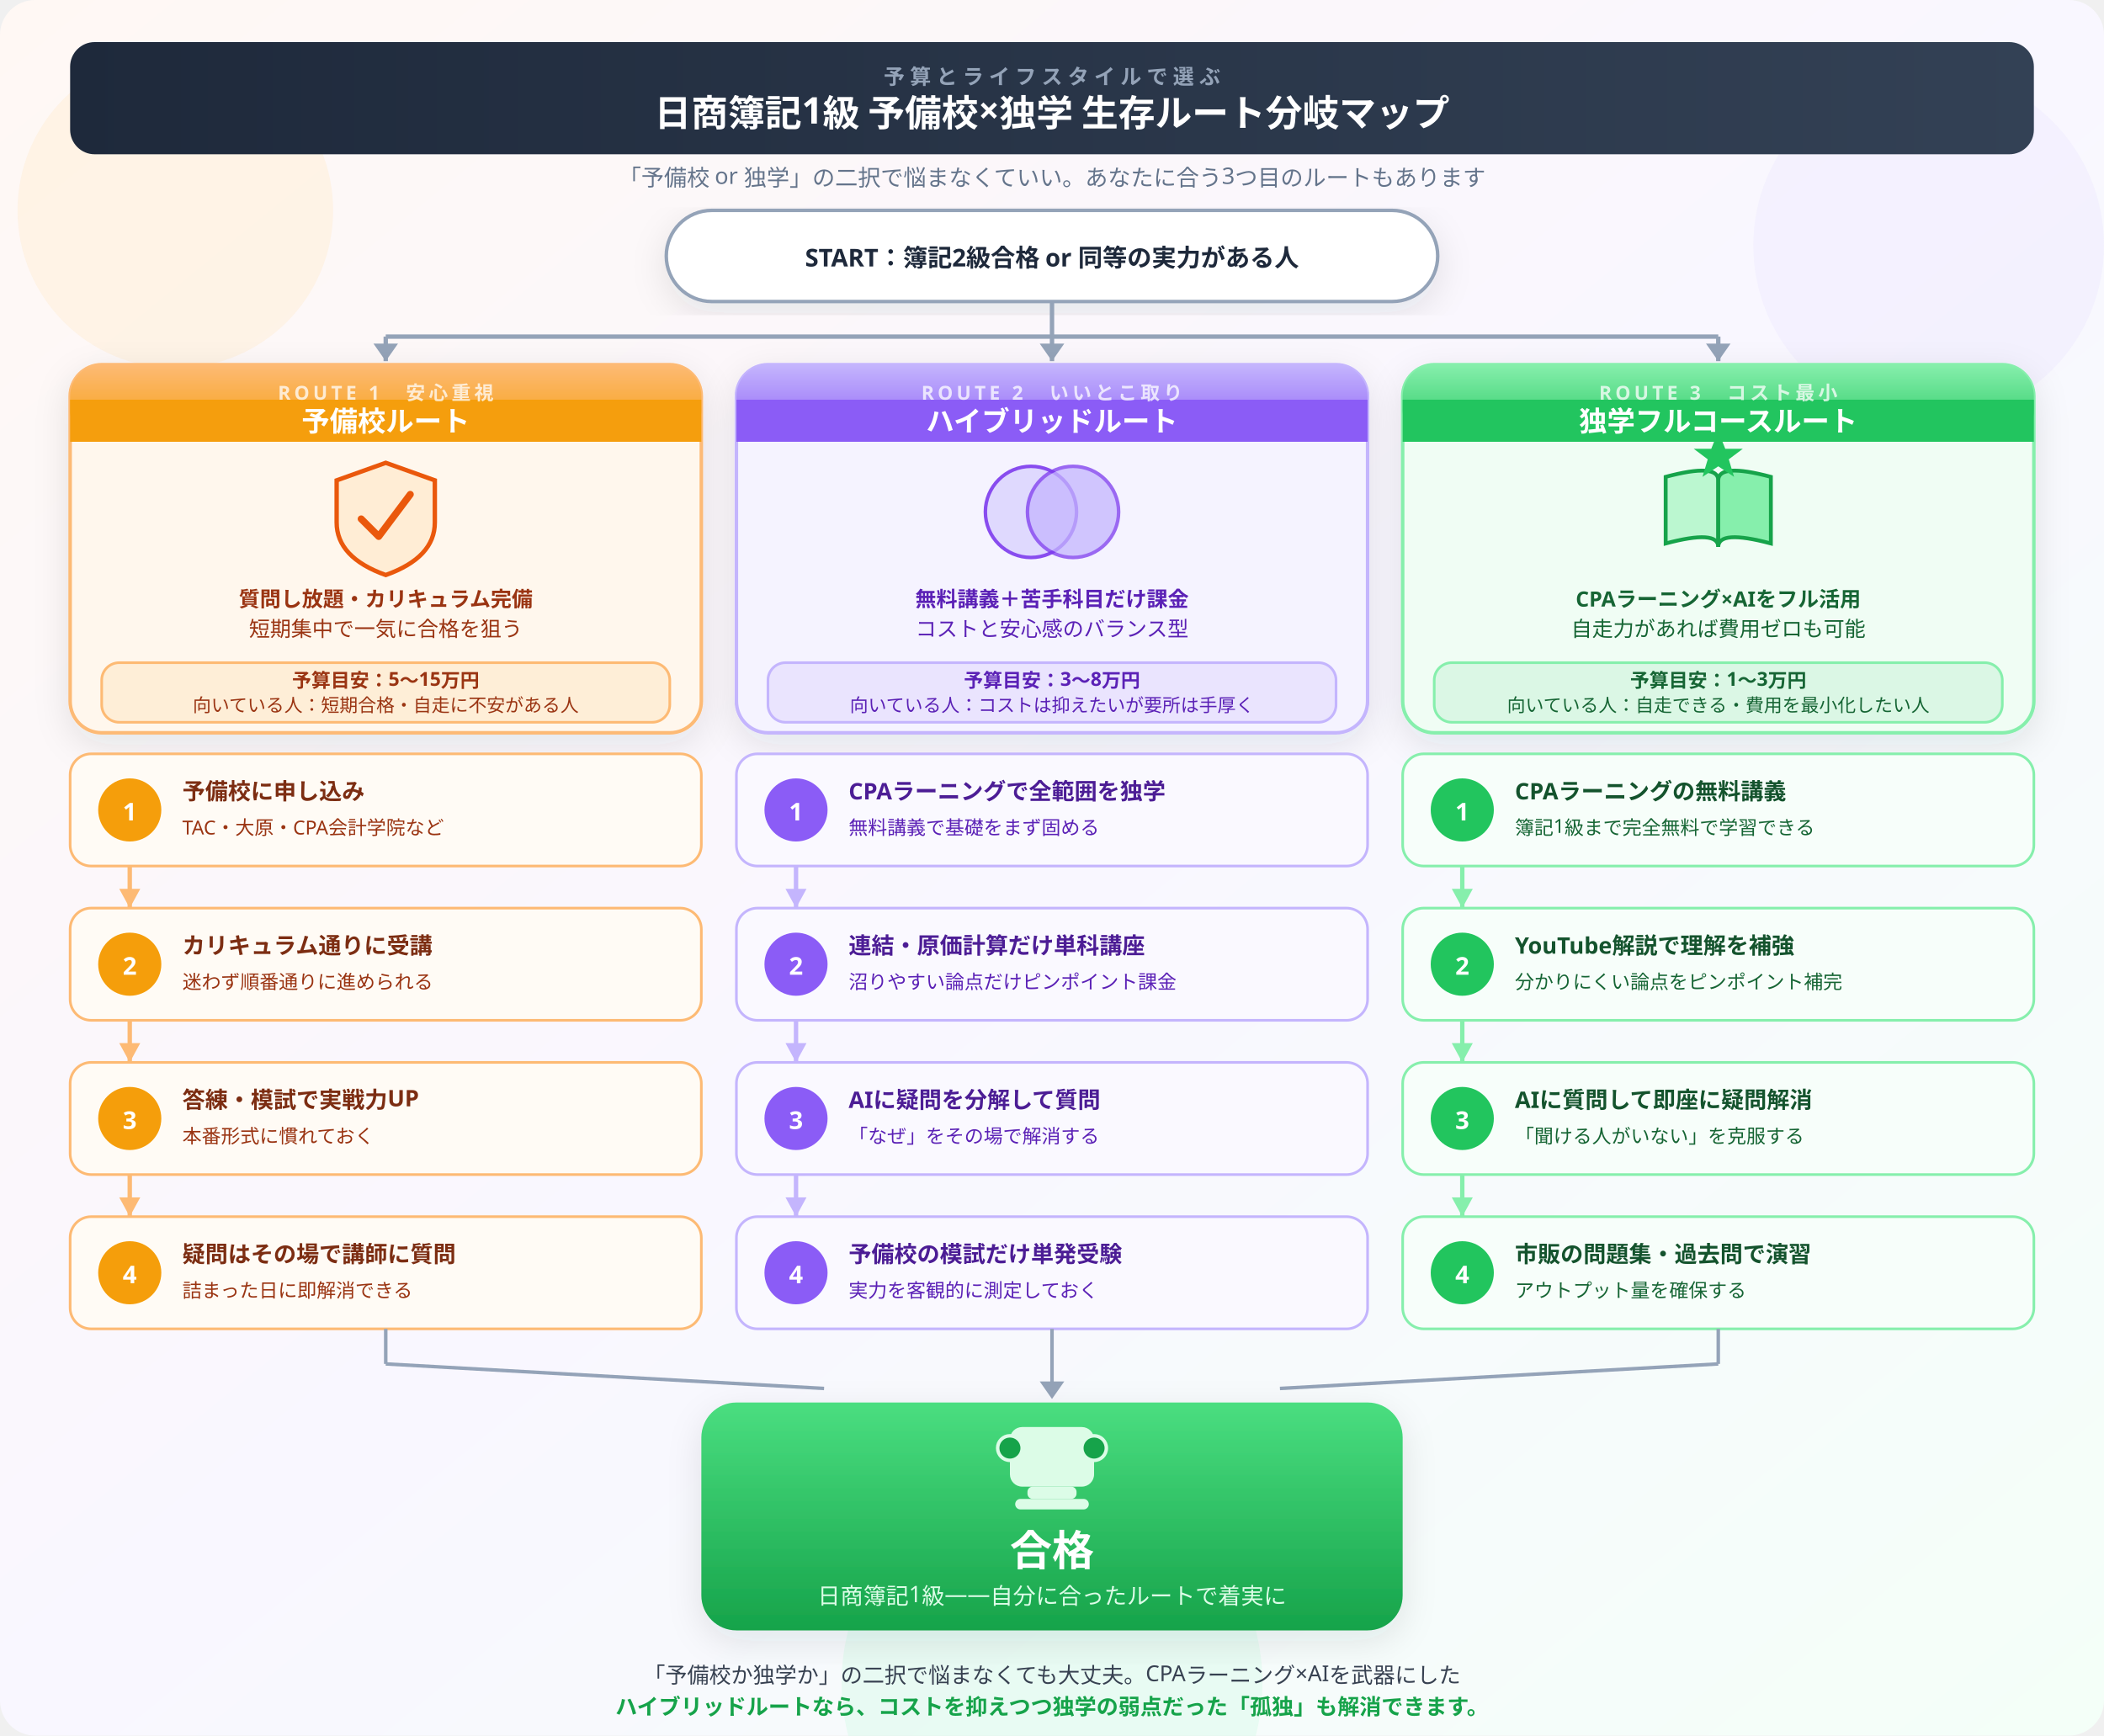
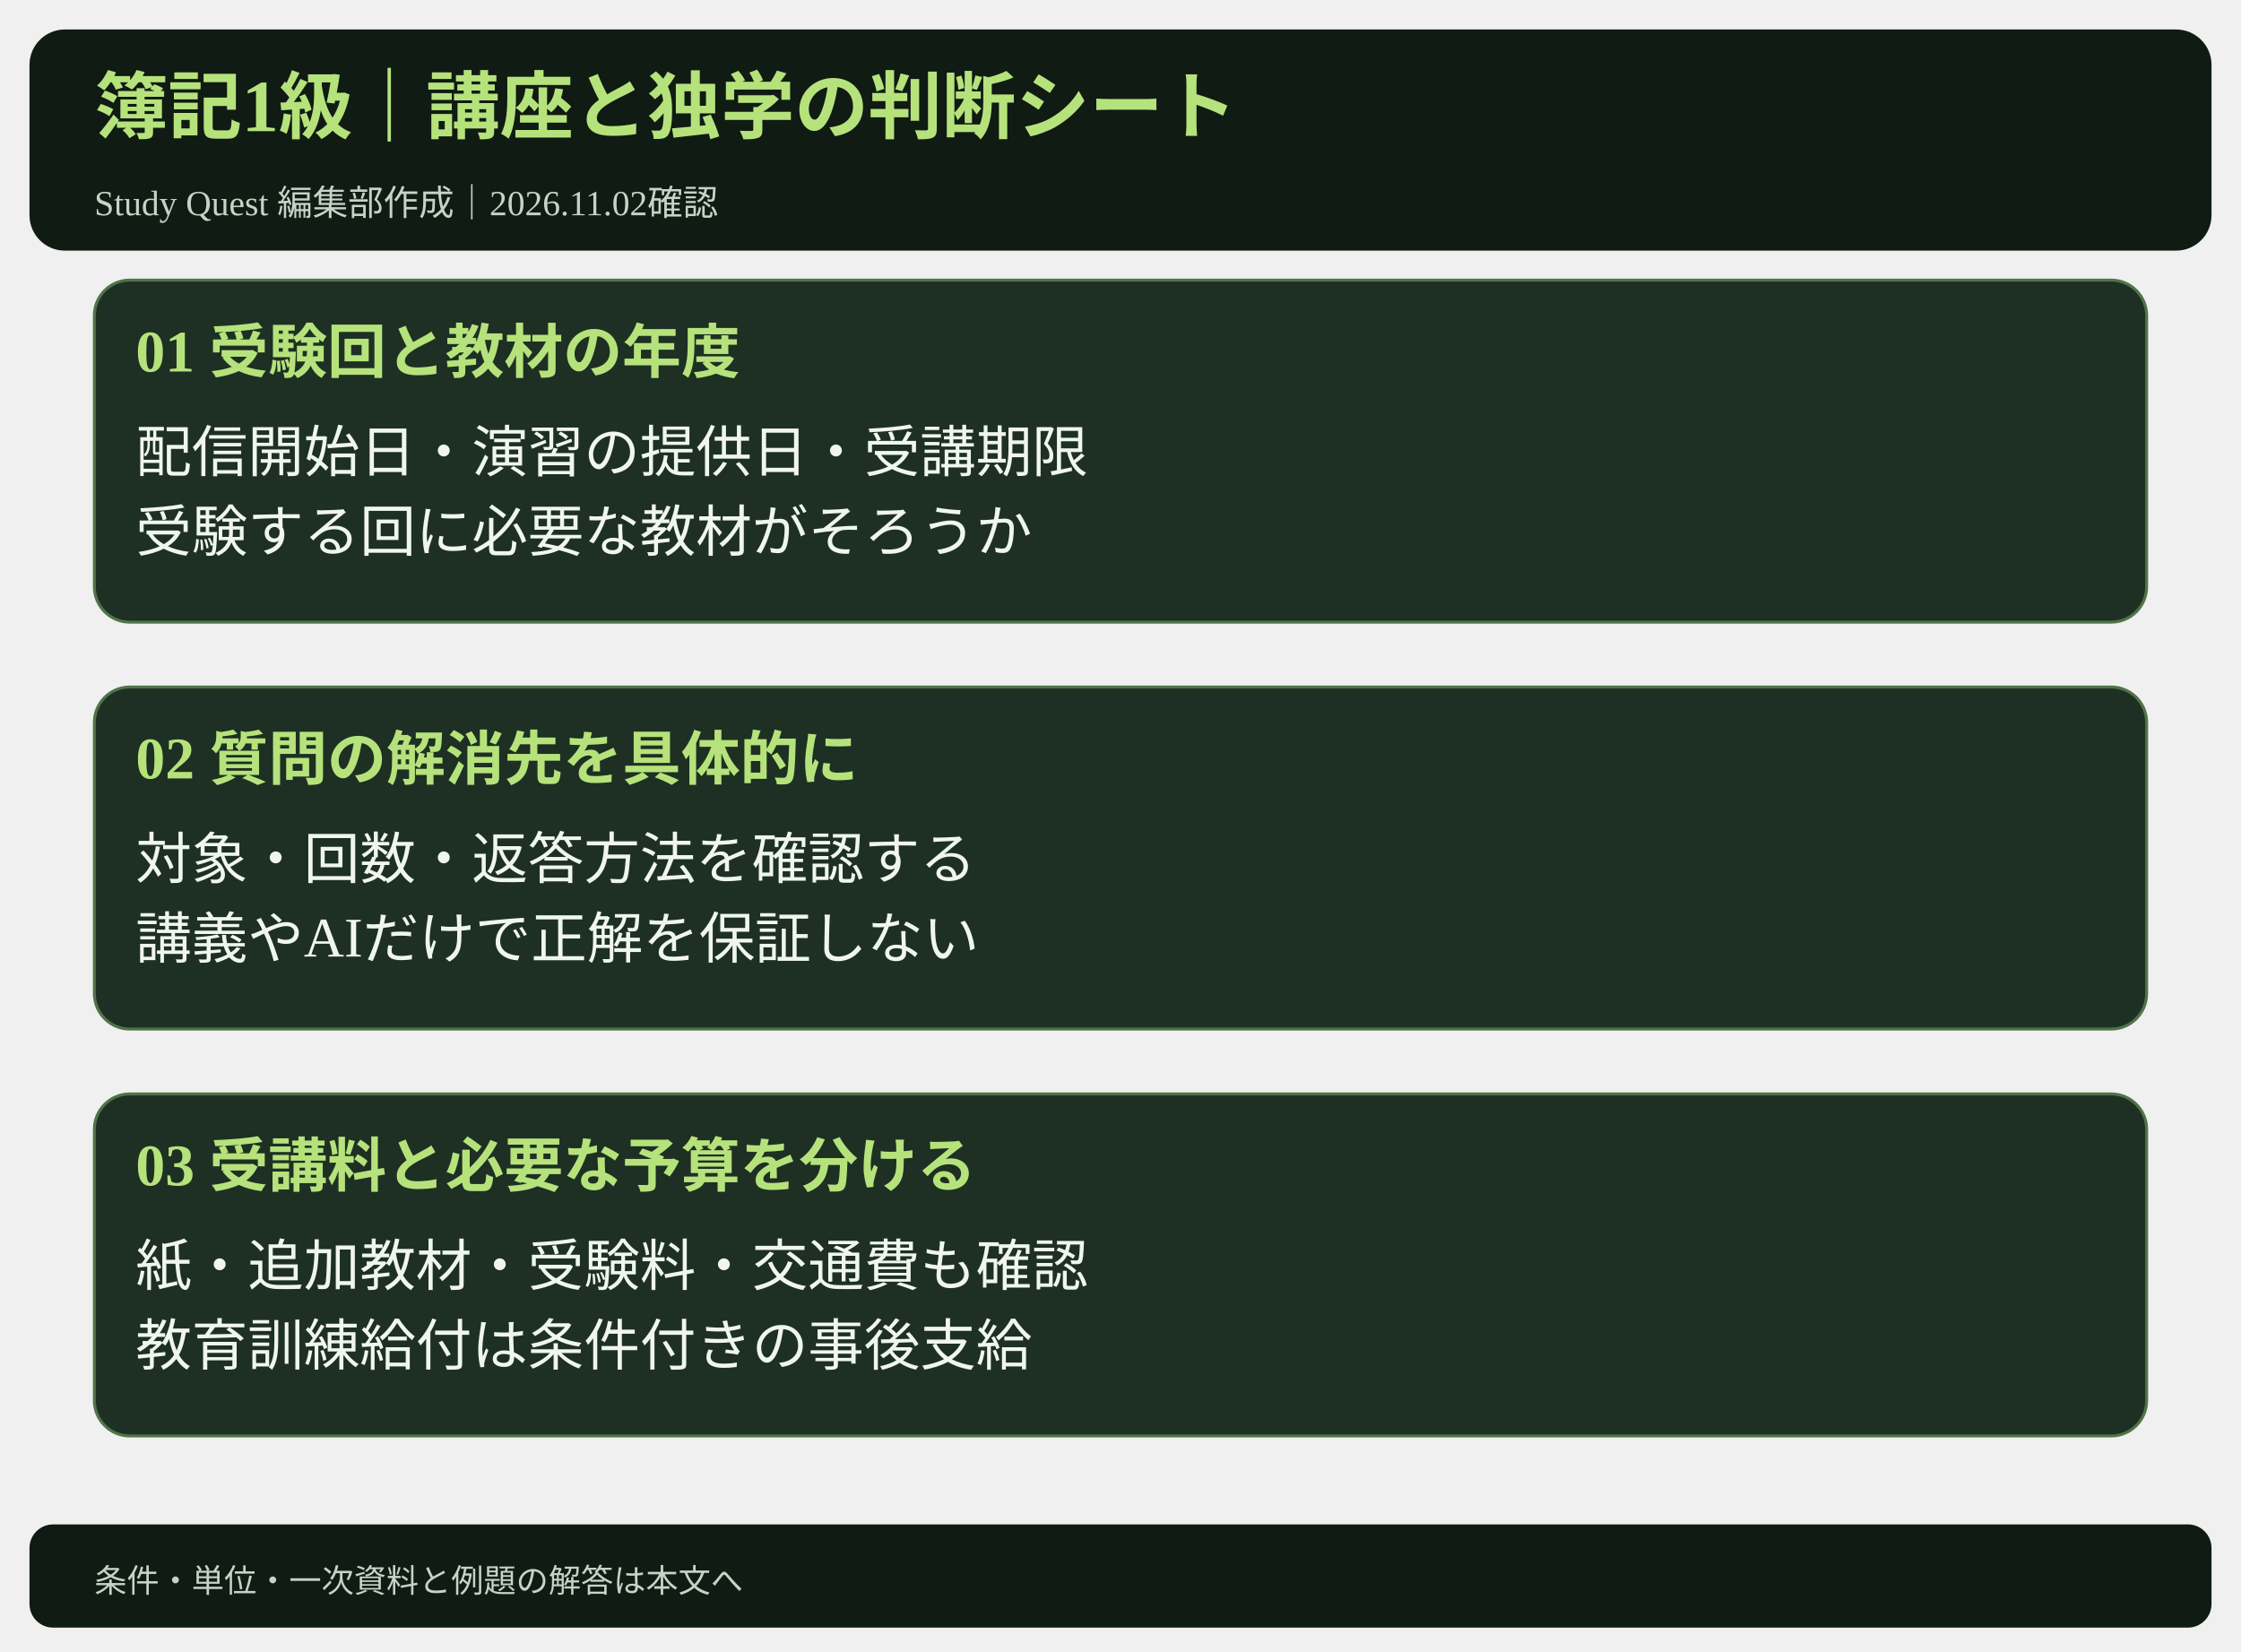
- <svg xmlns="http://www.w3.org/2000/svg" width="1200" height="990" viewBox="0 0 1200 990" role="img" aria-labelledby="svgtitle svgdesc">
-   <defs>
-     <linearGradient id="bBg" x1="0" y1="0" x2="1" y2="1">
-       <stop offset="0" stop-color="#fff8f4" />
-       <stop offset="0.5" stop-color="#f9f7ff" />
-       <stop offset="1" stop-color="#f4fff8" />
-     </linearGradient>
-     <linearGradient id="bTitle" x1="0" y1="0" x2="1" y2="0">
-       <stop offset="0" stop-color="#1E293B" />
-       <stop offset="1" stop-color="#334155" />
-     </linearGradient>
-     <linearGradient id="bC1" x1="0" y1="0" x2="0" y2="1">
-       <stop offset="0" stop-color="#FDBA74" />
-       <stop offset="1" stop-color="#F59E0B" />
-     </linearGradient>
-     <linearGradient id="bC2" x1="0" y1="0" x2="0" y2="1">
-       <stop offset="0" stop-color="#C4B5FD" />
-       <stop offset="1" stop-color="#8B5CF6" />
-     </linearGradient>
-     <linearGradient id="bC3" x1="0" y1="0" x2="0" y2="1">
-       <stop offset="0" stop-color="#86EFAC" />
-       <stop offset="1" stop-color="#22C55E" />
-     </linearGradient>
-     <linearGradient id="bGoal" x1="0" y1="0" x2="0" y2="1">
-       <stop offset="0" stop-color="#4ADE80" />
-       <stop offset="1" stop-color="#16A34A" />
-     </linearGradient>
-     <filter id="bShadow" x="-15%" y="-15%" width="130%" height="130%">
-       <feDropShadow dx="0" dy="6" stdDeviation="10" flood-color="#1E293B" flood-opacity="0.10" />
-     </filter>
-     <style>.bt{font-family:"Noto Sans JP",system-ui,sans-serif}</style>
-   </defs>
-   <rect width="1200" height="990" rx="20" fill="url(#bBg)" />
-   <circle cx="100" cy="120" r="90" fill="#FFEDD5" opacity="0.5" />
-   <circle cx="1100" cy="140" r="100" fill="#EDE9FE" opacity="0.45" />
-   <circle cx="600" cy="960" r="120" fill="#D1FAE5" opacity="0.4" />
-   <rect x="40" y="24" width="1120" height="64" rx="14" fill="url(#bTitle)" />
-   <text x="600" y="48" text-anchor="middle" class="bt" font-size="12" font-weight="700" fill="#94A3B8" letter-spacing="3">予算とライフスタイルで選ぶ</text>
-   <text x="600" y="72" text-anchor="middle" class="bt" font-size="21" font-weight="800" fill="#FFFFFF">日商簿記1級 予備校×独学 生存ルート分岐マップ</text>
-   <text x="600" y="106" text-anchor="middle" class="bt" font-size="13" fill="#64748B">「予備校 or 独学」の二択で悩まなくていい。あなたに合う3つ目のルートもあります</text>
-   <rect x="380" y="120" width="440" height="52" rx="26" fill="#FFFFFF" stroke="#94A3B8" stroke-width="2" filter="url(#bShadow)" />
-   <text x="600" y="152" text-anchor="middle" class="bt" font-size="14" font-weight="700" fill="#1E293B">START：簿記2級合格 or 同等の実力がある人</text>
-   <line x1="600" y1="172" x2="600" y2="192" stroke="#94A3B8" stroke-width="2.5" />
-   <line x1="600" y1="192" x2="220" y2="192" stroke="#94A3B8" stroke-width="2.5" />
-   <line x1="600" y1="192" x2="980" y2="192" stroke="#94A3B8" stroke-width="2.5" />
-   <line x1="220" y1="192" x2="220" y2="206" stroke="#94A3B8" stroke-width="2.5" />
-   <line x1="600" y1="192" x2="600" y2="206" stroke="#94A3B8" stroke-width="2.5" />
-   <line x1="980" y1="192" x2="980" y2="206" stroke="#94A3B8" stroke-width="2.5" />
-   <polygon points="220,206 213,196 227,196" fill="#94A3B8" />
-   <polygon points="600,206 593,196 607,196" fill="#94A3B8" />
-   <polygon points="980,206 973,196 987,196" fill="#94A3B8" />
-   <g filter="url(#bShadow)">
-     <rect x="40" y="208" width="360" height="210" rx="18" fill="#FFF7ED" stroke="#FDBA74" stroke-width="2" />
-     <rect x="40" y="208" width="360" height="44" rx="18" fill="url(#bC1)" />
-     <rect x="40" y="228" width="360" height="24" fill="#F59E0B" />
+ <svg xmlns="http://www.w3.org/2000/svg" width="760" height="560" viewBox="0 0 760 560" role="img" aria-labelledby="title desc">
+   <rect x="10" y="10" width="740" height="75" rx="12" fill="#101B13" />
+   <rect x="10" y="517" width="740" height="35" rx="8" fill="#101B13" />
+   <g font-family="M PLUS 1, Hiragino Kaku Gothic ProN, sans-serif">
+     <text x="32" y="45" font-size="25" font-weight="700" fill="#B6E27C">簿記1級｜講座と独学の判断シート</text>
+     <text x="32" y="73" font-size="12" fill="#C7D3C7">Study Quest 編集部作成｜2026.11.02確認</text>
+     <rect x="32" y="95" width="696" height="116" rx="12" fill="#1E3023" stroke="#507448" />
+     <text x="46" y="126" font-size="20" font-weight="700" fill="#B6E27C">01  受験回と教材の年度</text>
+     <text x="46" y="160" font-size="19" fill="#F0F6ED">配信開始日・演習の提供日・受講期限</text>
+     <text x="46" y="187" font-size="19" fill="#F0F6ED">受験する回に必要な教材がそろうか</text>
+     <rect x="32" y="233" width="696" height="116" rx="12" fill="#1E3023" stroke="#507448" />
+     <text x="46" y="264" font-size="20" font-weight="700" fill="#B6E27C">02  質問の解消先を具体的に</text>
+     <text x="46" y="298" font-size="19" fill="#F0F6ED">対象・回数・返答方法を確認する</text>
+     <text x="46" y="325" font-size="19" fill="#F0F6ED">講義やAIだけで正解を保証しない</text>
+     <rect x="32" y="371" width="696" height="116" rx="12" fill="#1E3023" stroke="#507448" />
+     <text x="46" y="402" font-size="20" font-weight="700" fill="#B6E27C">03  受講料と必要な予算を分ける</text>
+     <text x="46" y="436" font-size="19" fill="#F0F6ED">紙・追加教材・受験料・交通費も確認</text>
+     <text x="46" y="463" font-size="19" fill="#F0F6ED">教育訓練給付は条件付きの事後支給</text>
+     <text x="32" y="540" font-size="11" fill="#C7D3C7">条件・単位・一次資料と例題の解答は本文へ</text>
  </g>
-   <text x="220" y="228" text-anchor="middle" class="bt" font-size="11" font-weight="700" fill="rgba(255,255,255,.75)" letter-spacing="2">ROUTE 1　安心重視</text>
-   <text x="220" y="246" text-anchor="middle" class="bt" font-size="16" font-weight="800" fill="#fff">予備校ルート</text>
-   <path d="M220,264 L248,274 L248,298 Q248,318 220,328 Q192,318 192,298 L192,274 Z" fill="#FFEDD5" stroke="#EA580C" stroke-width="2.5" />
-   <polyline points="206,296 216,306 234,282" fill="none" stroke="#EA580C" stroke-width="4" stroke-linecap="round" stroke-linejoin="round" />
-   <text x="220" y="346" text-anchor="middle" class="bt" font-size="12" font-weight="700" fill="#9A3412">質問し放題・カリキュラム完備</text>
-   <text x="220" y="363" text-anchor="middle" class="bt" font-size="12" fill="#9A3412">短期集中で一気に合格を狙う</text>
-   <rect x="58" y="378" width="324" height="34" rx="10" fill="rgba(245,158,11,.10)" stroke="#FDBA74" stroke-width="1.5" />
-   <text x="220" y="392" text-anchor="middle" class="bt" font-size="11" font-weight="700" fill="#9A3412">予算目安：5〜15万円</text>
-   <text x="220" y="406" text-anchor="middle" class="bt" font-size="10.5" fill="#9A3412">向いている人：短期合格・自走に不安がある人</text>
-   <g class="bt">
-     <rect x="40" y="430" width="360" height="64" rx="12" fill="#FFFBF5" stroke="#FDBA74" stroke-width="1.5" />
-     <circle cx="74" cy="462" r="18" fill="#F59E0B" />
-     <text x="74" y="468" text-anchor="middle" font-size="14" font-weight="800" fill="#fff">1</text>
-     <text x="104" y="456" font-size="13" font-weight="700" fill="#7C2D12">予備校に申し込み</text>
-     <text x="104" y="476" font-size="11" fill="#9A3412">TAC・大原・CPA会計学院など</text>
-     <line x1="74" y1="494" x2="74" y2="518" stroke="#FDBA74" stroke-width="2.5" />
-     <polygon points="74,518 68,507 80,507" fill="#FDBA74" />
-     <rect x="40" y="518" width="360" height="64" rx="12" fill="#FFFBF5" stroke="#FDBA74" stroke-width="1.5" />
-     <circle cx="74" cy="550" r="18" fill="#F59E0B" />
-     <text x="74" y="556" text-anchor="middle" font-size="14" font-weight="800" fill="#fff">2</text>
-     <text x="104" y="544" font-size="13" font-weight="700" fill="#7C2D12">カリキュラム通りに受講</text>
-     <text x="104" y="564" font-size="11" fill="#9A3412">迷わず順番通りに進められる</text>
-     <line x1="74" y1="582" x2="74" y2="606" stroke="#FDBA74" stroke-width="2.5" />
-     <polygon points="74,606 68,595 80,595" fill="#FDBA74" />
-     <rect x="40" y="606" width="360" height="64" rx="12" fill="#FFFBF5" stroke="#FDBA74" stroke-width="1.5" />
-     <circle cx="74" cy="638" r="18" fill="#F59E0B" />
-     <text x="74" y="644" text-anchor="middle" font-size="14" font-weight="800" fill="#fff">3</text>
-     <text x="104" y="632" font-size="13" font-weight="700" fill="#7C2D12">答練・模試で実戦力UP</text>
-     <text x="104" y="652" font-size="11" fill="#9A3412">本番形式に慣れておく</text>
-     <line x1="74" y1="670" x2="74" y2="694" stroke="#FDBA74" stroke-width="2.5" />
-     <polygon points="74,694 68,683 80,683" fill="#FDBA74" />
-     <rect x="40" y="694" width="360" height="64" rx="12" fill="#FFFBF5" stroke="#FDBA74" stroke-width="1.5" />
-     <circle cx="74" cy="726" r="18" fill="#F59E0B" />
-     <text x="74" y="732" text-anchor="middle" font-size="14" font-weight="800" fill="#fff">4</text>
-     <text x="104" y="720" font-size="13" font-weight="700" fill="#7C2D12">疑問はその場で講師に質問</text>
-     <text x="104" y="740" font-size="11" fill="#9A3412">詰まった日に即解消できる</text>
-   </g>
-   <g filter="url(#bShadow)">
-     <rect x="420" y="208" width="360" height="210" rx="18" fill="#F5F3FF" stroke="#C4B5FD" stroke-width="2" />
-     <rect x="420" y="208" width="360" height="44" rx="18" fill="url(#bC2)" />
-     <rect x="420" y="228" width="360" height="24" fill="#8B5CF6" />
-   </g>
-   <text x="600" y="228" text-anchor="middle" class="bt" font-size="11" font-weight="700" fill="rgba(255,255,255,.75)" letter-spacing="2">ROUTE 2　いいとこ取り</text>
-   <text x="600" y="246" text-anchor="middle" class="bt" font-size="16" font-weight="800" fill="#fff">ハイブリッドルート</text>
-   <circle cx="588" cy="292" r="26" fill="#DDD6FE" opacity="0.9" stroke="#7C3AED" stroke-width="2" />
-   <circle cx="612" cy="292" r="26" fill="#C4B5FD" opacity="0.75" stroke="#7C3AED" stroke-width="2" />
-   <text x="600" y="346" text-anchor="middle" class="bt" font-size="12" font-weight="700" fill="#5B21B6">無料講義＋苦手科目だけ課金</text>
-   <text x="600" y="363" text-anchor="middle" class="bt" font-size="12" fill="#5B21B6">コストと安心感のバランス型</text>
-   <rect x="438" y="378" width="324" height="34" rx="10" fill="rgba(139,92,246,.10)" stroke="#C4B5FD" stroke-width="1.5" />
-   <text x="600" y="392" text-anchor="middle" class="bt" font-size="11" font-weight="700" fill="#5B21B6">予算目安：3〜8万円</text>
-   <text x="600" y="406" text-anchor="middle" class="bt" font-size="10.5" fill="#5B21B6">向いている人：コストは抑えたいが要所は手厚く</text>
-   <g class="bt">
-     <rect x="420" y="430" width="360" height="64" rx="12" fill="#FAF9FF" stroke="#C4B5FD" stroke-width="1.5" />
-     <circle cx="454" cy="462" r="18" fill="#8B5CF6" />
-     <text x="454" y="468" text-anchor="middle" font-size="14" font-weight="800" fill="#fff">1</text>
-     <text x="484" y="456" font-size="13" font-weight="700" fill="#4C1D95">CPAラーニングで全範囲を独学</text>
-     <text x="484" y="476" font-size="11" fill="#5B21B6">無料講義で基礎をまず固める</text>
-     <line x1="454" y1="494" x2="454" y2="518" stroke="#C4B5FD" stroke-width="2.5" />
-     <polygon points="454,518 448,507 460,507" fill="#C4B5FD" />
-     <rect x="420" y="518" width="360" height="64" rx="12" fill="#FAF9FF" stroke="#C4B5FD" stroke-width="1.5" />
-     <circle cx="454" cy="550" r="18" fill="#8B5CF6" />
-     <text x="454" y="556" text-anchor="middle" font-size="14" font-weight="800" fill="#fff">2</text>
-     <text x="484" y="544" font-size="13" font-weight="700" fill="#4C1D95">連結・原価計算だけ単科講座</text>
-     <text x="484" y="564" font-size="11" fill="#5B21B6">沼りやすい論点だけピンポイント課金</text>
-     <line x1="454" y1="582" x2="454" y2="606" stroke="#C4B5FD" stroke-width="2.5" />
-     <polygon points="454,606 448,595 460,595" fill="#C4B5FD" />
-     <rect x="420" y="606" width="360" height="64" rx="12" fill="#FAF9FF" stroke="#C4B5FD" stroke-width="1.5" />
-     <circle cx="454" cy="638" r="18" fill="#8B5CF6" />
-     <text x="454" y="644" text-anchor="middle" font-size="14" font-weight="800" fill="#fff">3</text>
-     <text x="484" y="632" font-size="13" font-weight="700" fill="#4C1D95">AIに疑問を分解して質問</text>
-     <text x="484" y="652" font-size="11" fill="#5B21B6">「なぜ」をその場で解消する</text>
-     <line x1="454" y1="670" x2="454" y2="694" stroke="#C4B5FD" stroke-width="2.5" />
-     <polygon points="454,694 448,683 460,683" fill="#C4B5FD" />
-     <rect x="420" y="694" width="360" height="64" rx="12" fill="#FAF9FF" stroke="#C4B5FD" stroke-width="1.5" />
-     <circle cx="454" cy="726" r="18" fill="#8B5CF6" />
-     <text x="454" y="732" text-anchor="middle" font-size="14" font-weight="800" fill="#fff">4</text>
-     <text x="484" y="720" font-size="13" font-weight="700" fill="#4C1D95">予備校の模試だけ単発受験</text>
-     <text x="484" y="740" font-size="11" fill="#5B21B6">実力を客観的に測定しておく</text>
-   </g>
-   <g filter="url(#bShadow)">
-     <rect x="800" y="208" width="360" height="210" rx="18" fill="#F0FDF4" stroke="#86EFAC" stroke-width="2" />
-     <rect x="800" y="208" width="360" height="44" rx="18" fill="url(#bC3)" />
-     <rect x="800" y="228" width="360" height="24" fill="#22C55E" />
-   </g>
-   <text x="980" y="228" text-anchor="middle" class="bt" font-size="11" font-weight="700" fill="rgba(255,255,255,.75)" letter-spacing="2">ROUTE 3　コスト最小</text>
-   <text x="980" y="246" text-anchor="middle" class="bt" font-size="16" font-weight="800" fill="#fff">独学フルコースルート</text>
-   <path d="M950,272 Q980,264 980,274 L980,312 Q980,302 950,310 Z" fill="#BBF7D0" stroke="#16A34A" stroke-width="2.2" />
-   <path d="M1010,272 Q980,264 980,274 L980,312 Q980,302 1010,310 Z" fill="#86EFAC" stroke="#16A34A" stroke-width="2.2" />
-   <polygon points="980,246 984,256 994,256 986,262 989,272 980,266 971,272 974,262 966,256 976,256" fill="#22C55E" />
-   <text x="980" y="346" text-anchor="middle" class="bt" font-size="12" font-weight="700" fill="#166534">CPAラーニング×AIをフル活用</text>
-   <text x="980" y="363" text-anchor="middle" class="bt" font-size="12" fill="#166534">自走力があれば費用ゼロも可能</text>
-   <rect x="818" y="378" width="324" height="34" rx="10" fill="rgba(34,197,94,.10)" stroke="#86EFAC" stroke-width="1.5" />
-   <text x="980" y="392" text-anchor="middle" class="bt" font-size="11" font-weight="700" fill="#166534">予算目安：1〜3万円</text>
-   <text x="980" y="406" text-anchor="middle" class="bt" font-size="10.5" fill="#166534">向いている人：自走できる・費用を最小化したい人</text>
-   <g class="bt">
-     <rect x="800" y="430" width="360" height="64" rx="12" fill="#F7FEFA" stroke="#86EFAC" stroke-width="1.5" />
-     <circle cx="834" cy="462" r="18" fill="#22C55E" />
-     <text x="834" y="468" text-anchor="middle" font-size="14" font-weight="800" fill="#fff">1</text>
-     <text x="864" y="456" font-size="13" font-weight="700" fill="#14532D">CPAラーニングの無料講義</text>
-     <text x="864" y="476" font-size="11" fill="#166534">簿記1級まで完全無料で学習できる</text>
-     <line x1="834" y1="494" x2="834" y2="518" stroke="#86EFAC" stroke-width="2.5" />
-     <polygon points="834,518 828,507 840,507" fill="#86EFAC" />
-     <rect x="800" y="518" width="360" height="64" rx="12" fill="#F7FEFA" stroke="#86EFAC" stroke-width="1.5" />
-     <circle cx="834" cy="550" r="18" fill="#22C55E" />
-     <text x="834" y="556" text-anchor="middle" font-size="14" font-weight="800" fill="#fff">2</text>
-     <text x="864" y="544" font-size="13" font-weight="700" fill="#14532D">YouTube解説で理解を補強</text>
-     <text x="864" y="564" font-size="11" fill="#166534">分かりにくい論点をピンポイント補完</text>
-     <line x1="834" y1="582" x2="834" y2="606" stroke="#86EFAC" stroke-width="2.5" />
-     <polygon points="834,606 828,595 840,595" fill="#86EFAC" />
-     <rect x="800" y="606" width="360" height="64" rx="12" fill="#F7FEFA" stroke="#86EFAC" stroke-width="1.5" />
-     <circle cx="834" cy="638" r="18" fill="#22C55E" />
-     <text x="834" y="644" text-anchor="middle" font-size="14" font-weight="800" fill="#fff">3</text>
-     <text x="864" y="632" font-size="13" font-weight="700" fill="#14532D">AIに質問して即座に疑問解消</text>
-     <text x="864" y="652" font-size="11" fill="#166534">「聞ける人がいない」を克服する</text>
-     <line x1="834" y1="670" x2="834" y2="694" stroke="#86EFAC" stroke-width="2.5" />
-     <polygon points="834,694 828,683 840,683" fill="#86EFAC" />
-     <rect x="800" y="694" width="360" height="64" rx="12" fill="#F7FEFA" stroke="#86EFAC" stroke-width="1.5" />
-     <circle cx="834" cy="726" r="18" fill="#22C55E" />
-     <text x="834" y="732" text-anchor="middle" font-size="14" font-weight="800" fill="#fff">4</text>
-     <text x="864" y="720" font-size="13" font-weight="700" fill="#14532D">市販の問題集・過去問で演習</text>
-     <text x="864" y="740" font-size="11" fill="#166534">アウトプット量を確保する</text>
-   </g>
-   <line x1="220" y1="758" x2="220" y2="778" stroke="#94A3B8" stroke-width="2" />
-   <line x1="220" y1="778" x2="470" y2="792" stroke="#94A3B8" stroke-width="2" />
-   <line x1="600" y1="758" x2="600" y2="792" stroke="#94A3B8" stroke-width="2" />
-   <line x1="980" y1="758" x2="980" y2="778" stroke="#94A3B8" stroke-width="2" />
-   <line x1="980" y1="778" x2="730" y2="792" stroke="#94A3B8" stroke-width="2" />
-   <polygon points="600,798 593,788 607,788" fill="#94A3B8" />
-   <rect x="400" y="800" width="400" height="130" rx="20" fill="url(#bGoal)" filter="url(#bShadow)" />
-   <rect x="576" y="814" width="48" height="34" rx="7" fill="#DCFCE7" />
-   <rect x="586" y="848" width="28" height="7" rx="3" fill="#DCFCE7" />
-   <rect x="579" y="855" width="42" height="6" rx="3" fill="#DCFCE7" />
-   <circle cx="576" cy="826" r="7" fill="#16A34A" stroke="#DCFCE7" stroke-width="2" />
-   <circle cx="624" cy="826" r="7" fill="#16A34A" stroke="#DCFCE7" stroke-width="2" />
-   <text x="600" y="893" text-anchor="middle" class="bt" font-size="24" font-weight="800" fill="#fff">合格</text>
-   <text x="600" y="915" text-anchor="middle" class="bt" font-size="13" fill="#DCFCE7">日商簿記1級——自分に合ったルートで着実に</text>
-   <rect x="40" y="946" width="1120" height="0" rx="12" fill="none" />
-   <text x="600" y="960" text-anchor="middle" class="bt" font-size="12.5" fill="#374151">「予備校か独学か」の二択で悩まなくても大丈夫。CPAラーニング×AIを武器にした</text>
-   <text x="600" y="978" text-anchor="middle" class="bt" font-size="12.5" font-weight="700" fill="#16A34A">ハイブリッドルートなら、コストを抑えつつ独学の弱点だった「孤独」も解消できます。</text>
</svg>
